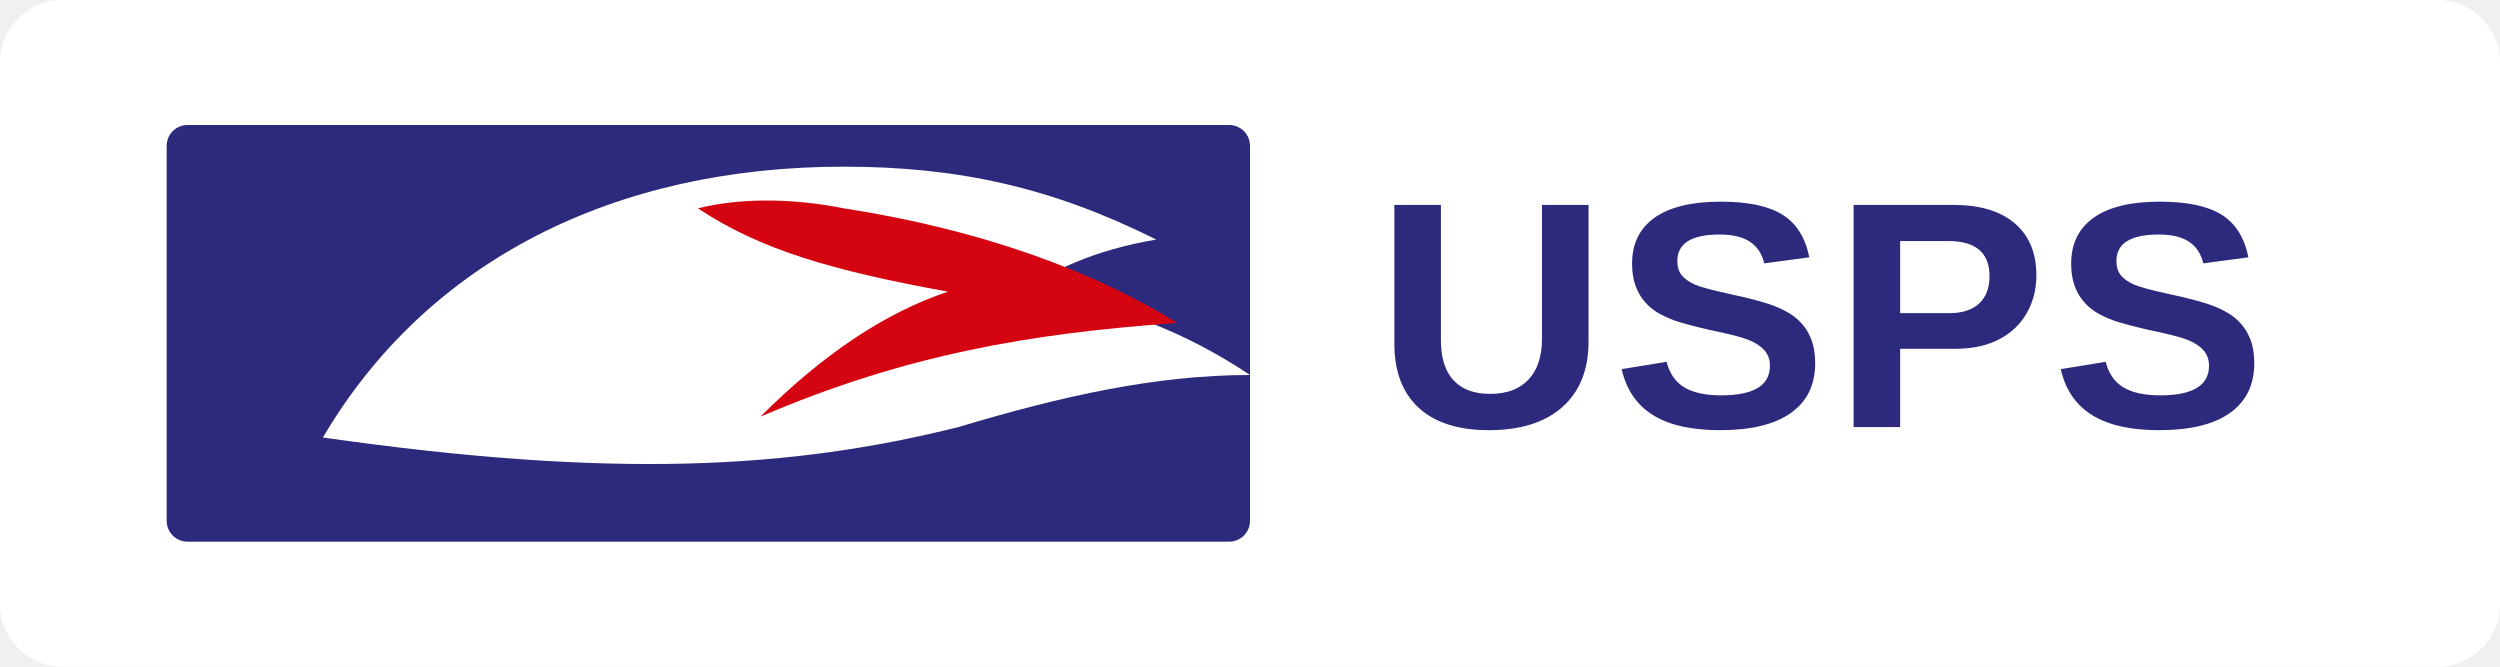
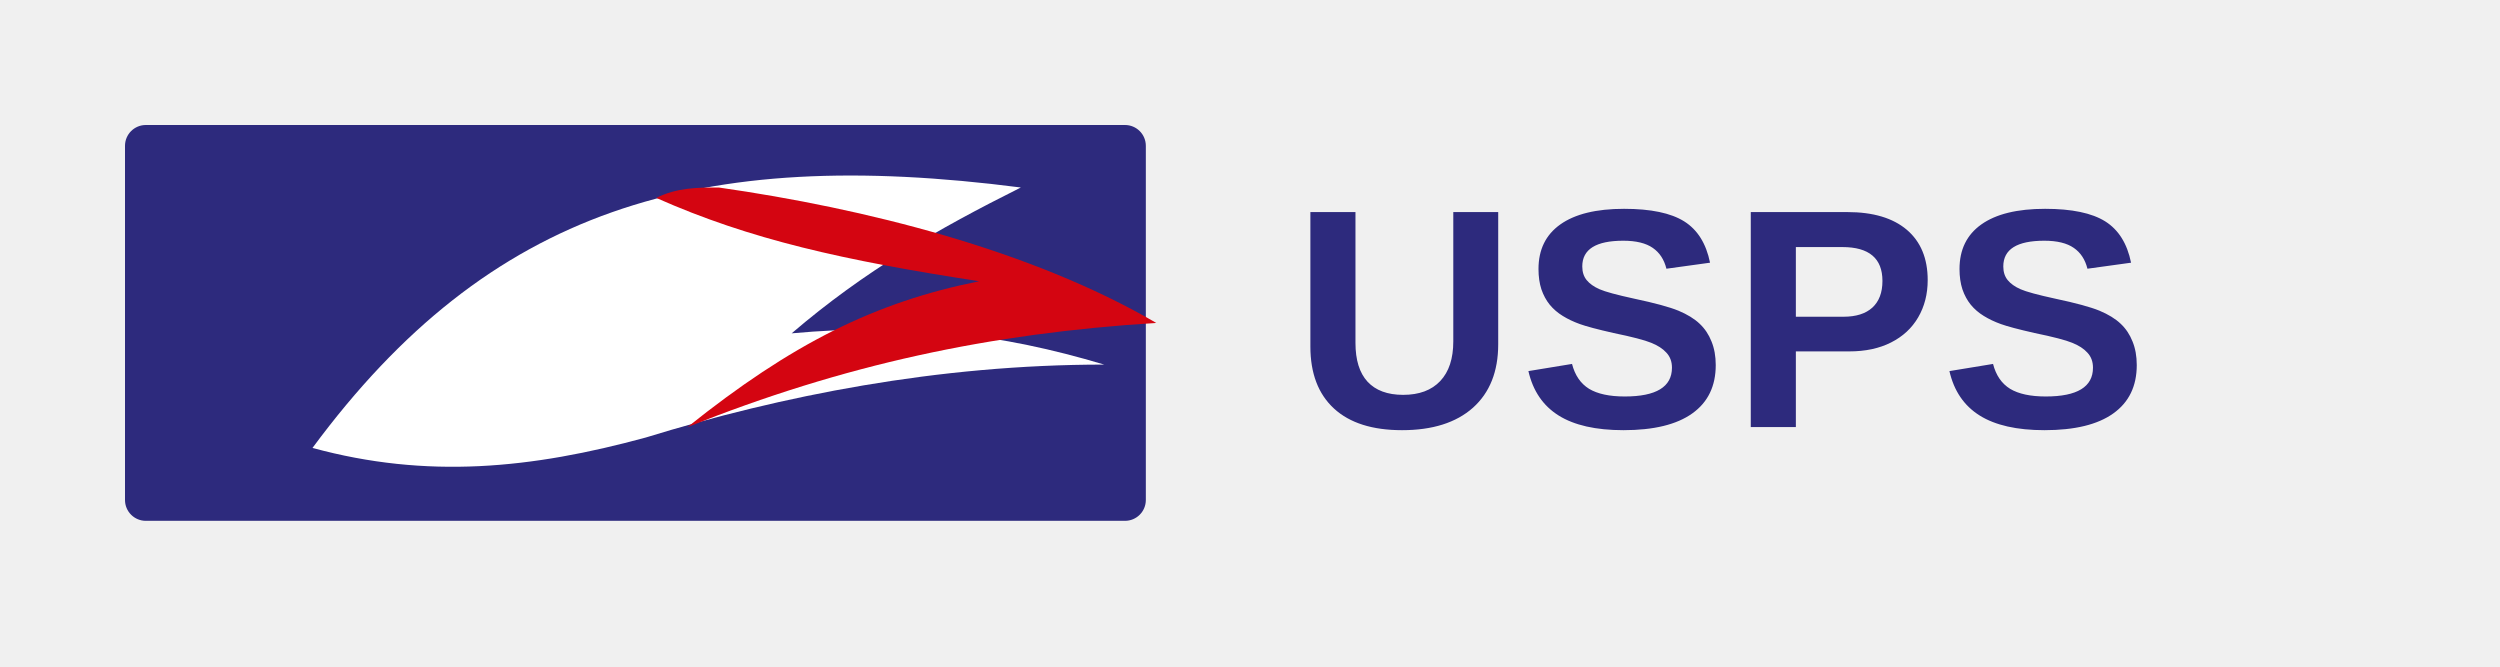
<svg xmlns="http://www.w3.org/2000/svg" viewBox="0 0 240 64" role="img" aria-labelledby="uspsLogoTitle">
-   <rect width="240" height="64" rx="6" fill="#ffffff" />
-   <rect x="16" y="12" width="104" height="40" rx="2" fill="#2d2a7d" />
-   <path d="M31 42c10-17 28-26 50-26 11 0 20 2 30 7-6 1-10 3-13 5 9 1 16 4 22 8-9 0-18 2-28 5-16 4-33 5-61 1z" fill="#ffffff" />
-   <path d="M67 20c6 4 13 6 24 8-6 2-12 6-18 12 14-6 26-8 40-9-8-5-19-9-32-11-5-1-10-1-14 0z" fill="#d40511" />
-   <text x="132" y="41" fill="#2d2a7d" font-family="Arial, Helvetica, sans-serif" font-size="31" font-weight="700" letter-spacing="0.4">USPS</text>
+   <rect x="12" y="12" width="98" height="38" rx="2" fill="#2d2a7d" />
+   <path d="M30 43c17-23 37-29 68-25-8 4-15 8-22 14 11-1 20 0 30 3-16 0-31 3-44 7-11 3-21 4-32 1z" fill="#ffffff" />
+   <path d="M63 19c9 4 18 6 31 8-10 2-18 6-28 14 15-6 29-9 45-10-12-7-28-11-42-13-2 0-4 0-6 1z" fill="#d40511" />
+   <text x="124" y="41" fill="#2d2a7d" font-family="Arial, Helvetica, sans-serif" font-size="30" font-weight="700" letter-spacing="0.2">USPS</text>
</svg>
